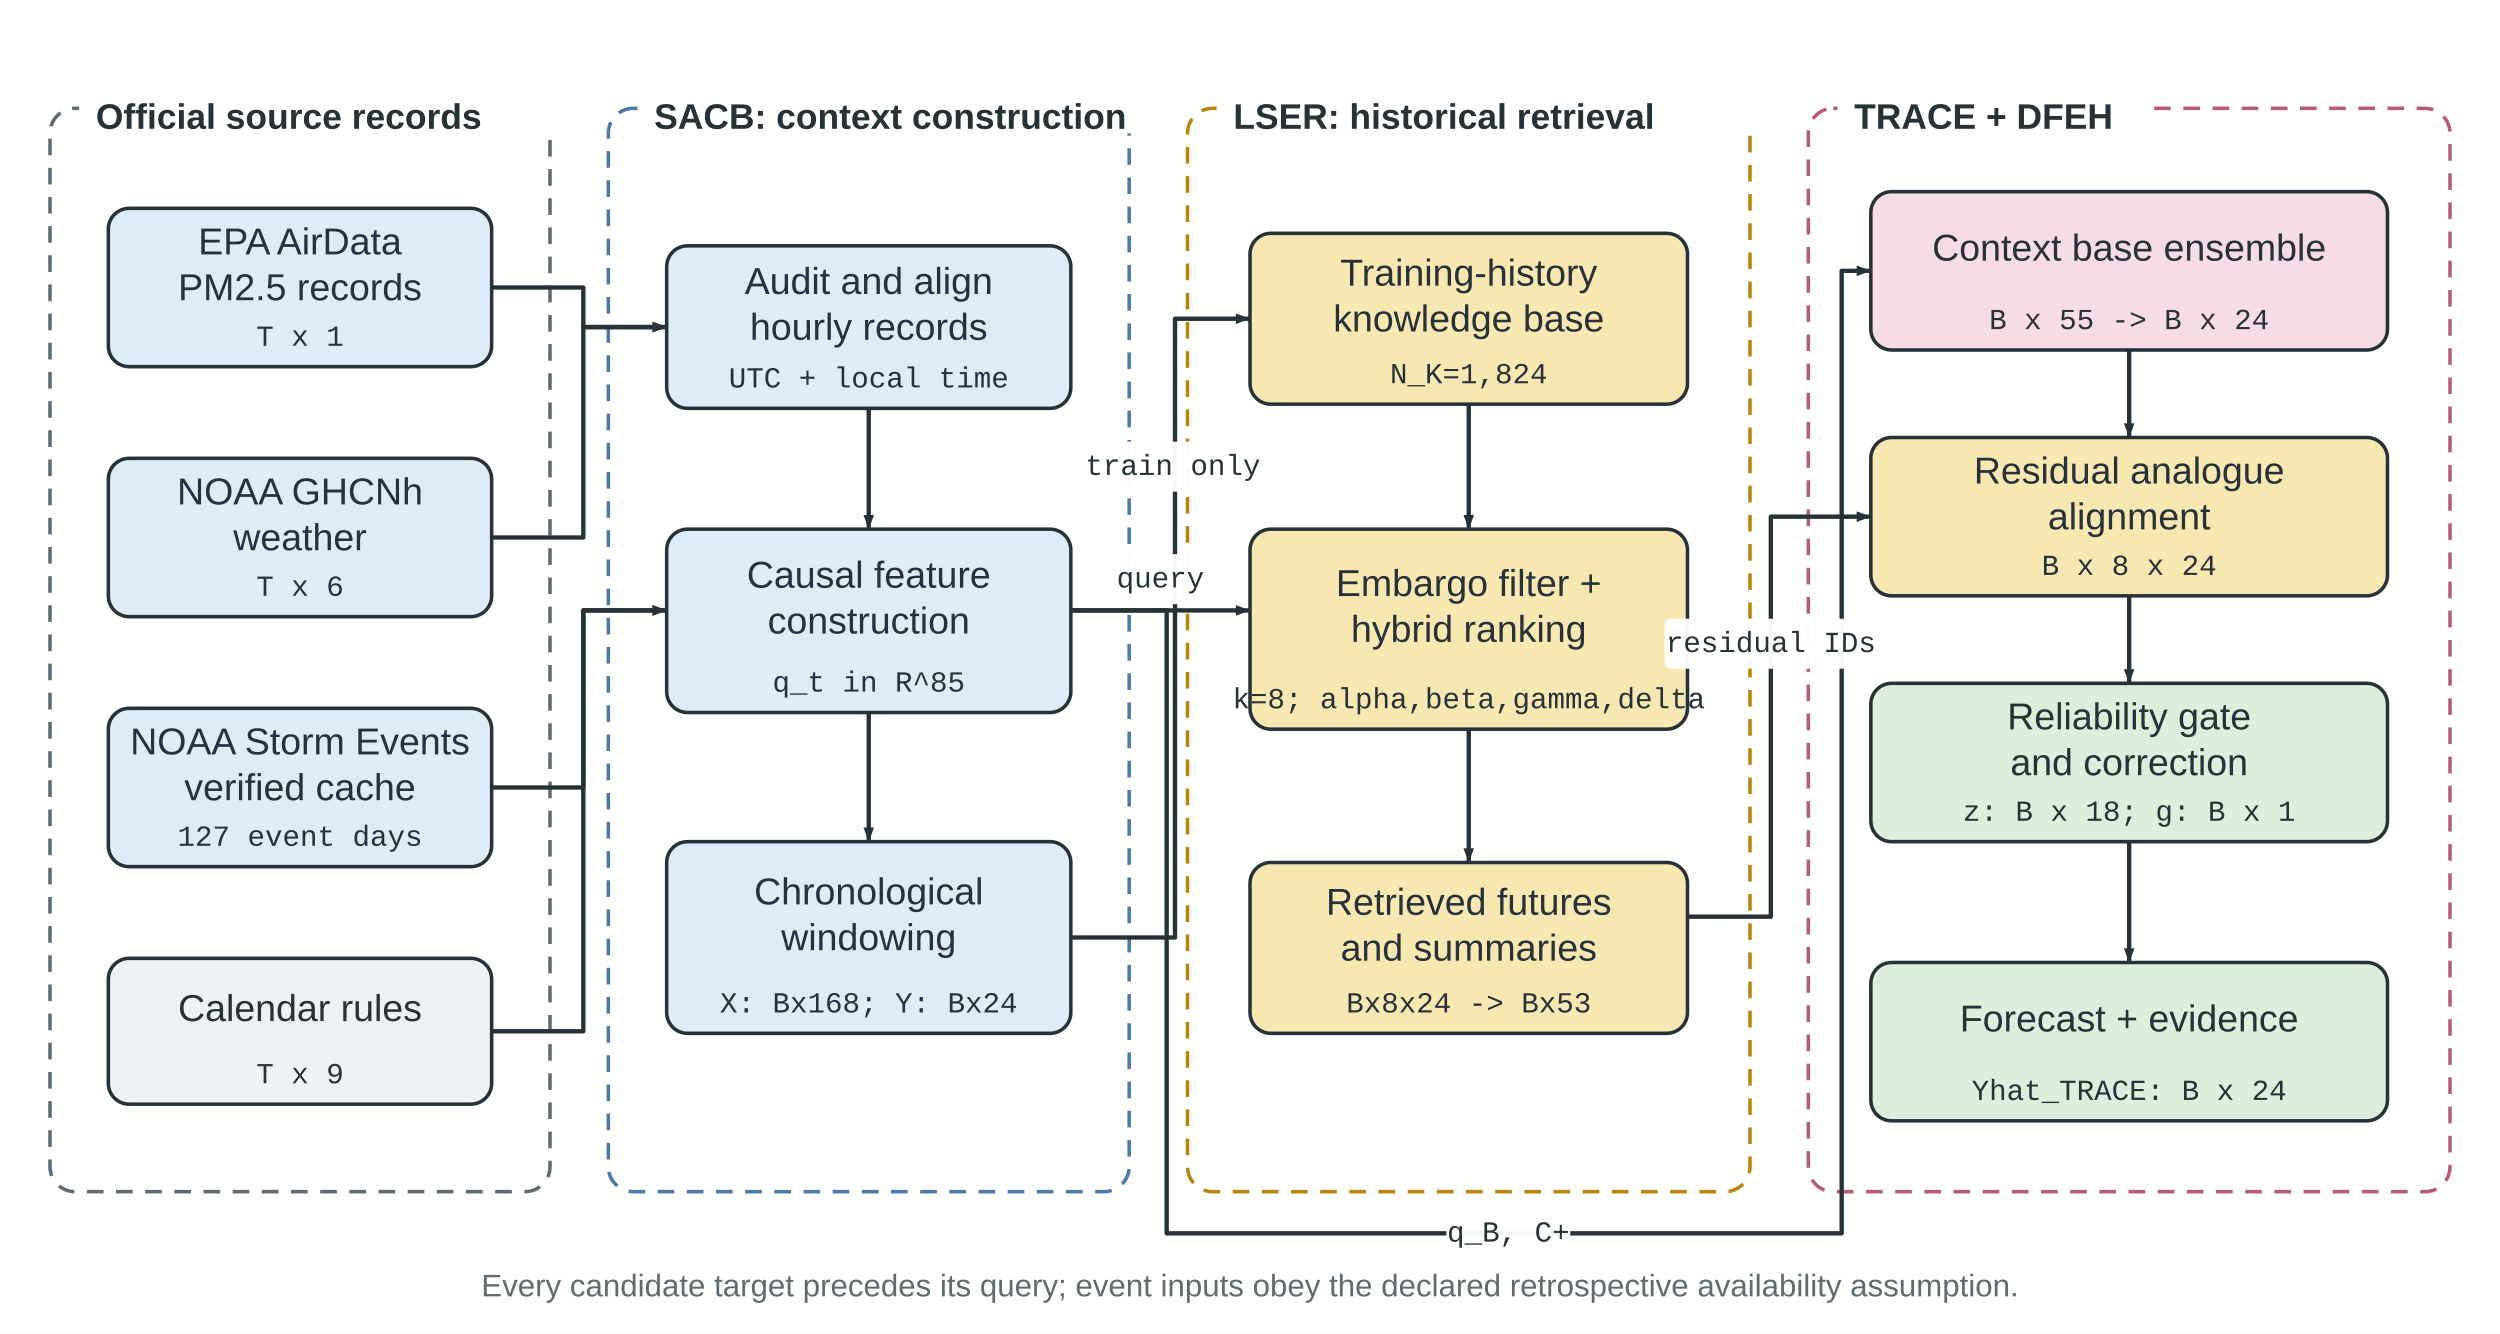
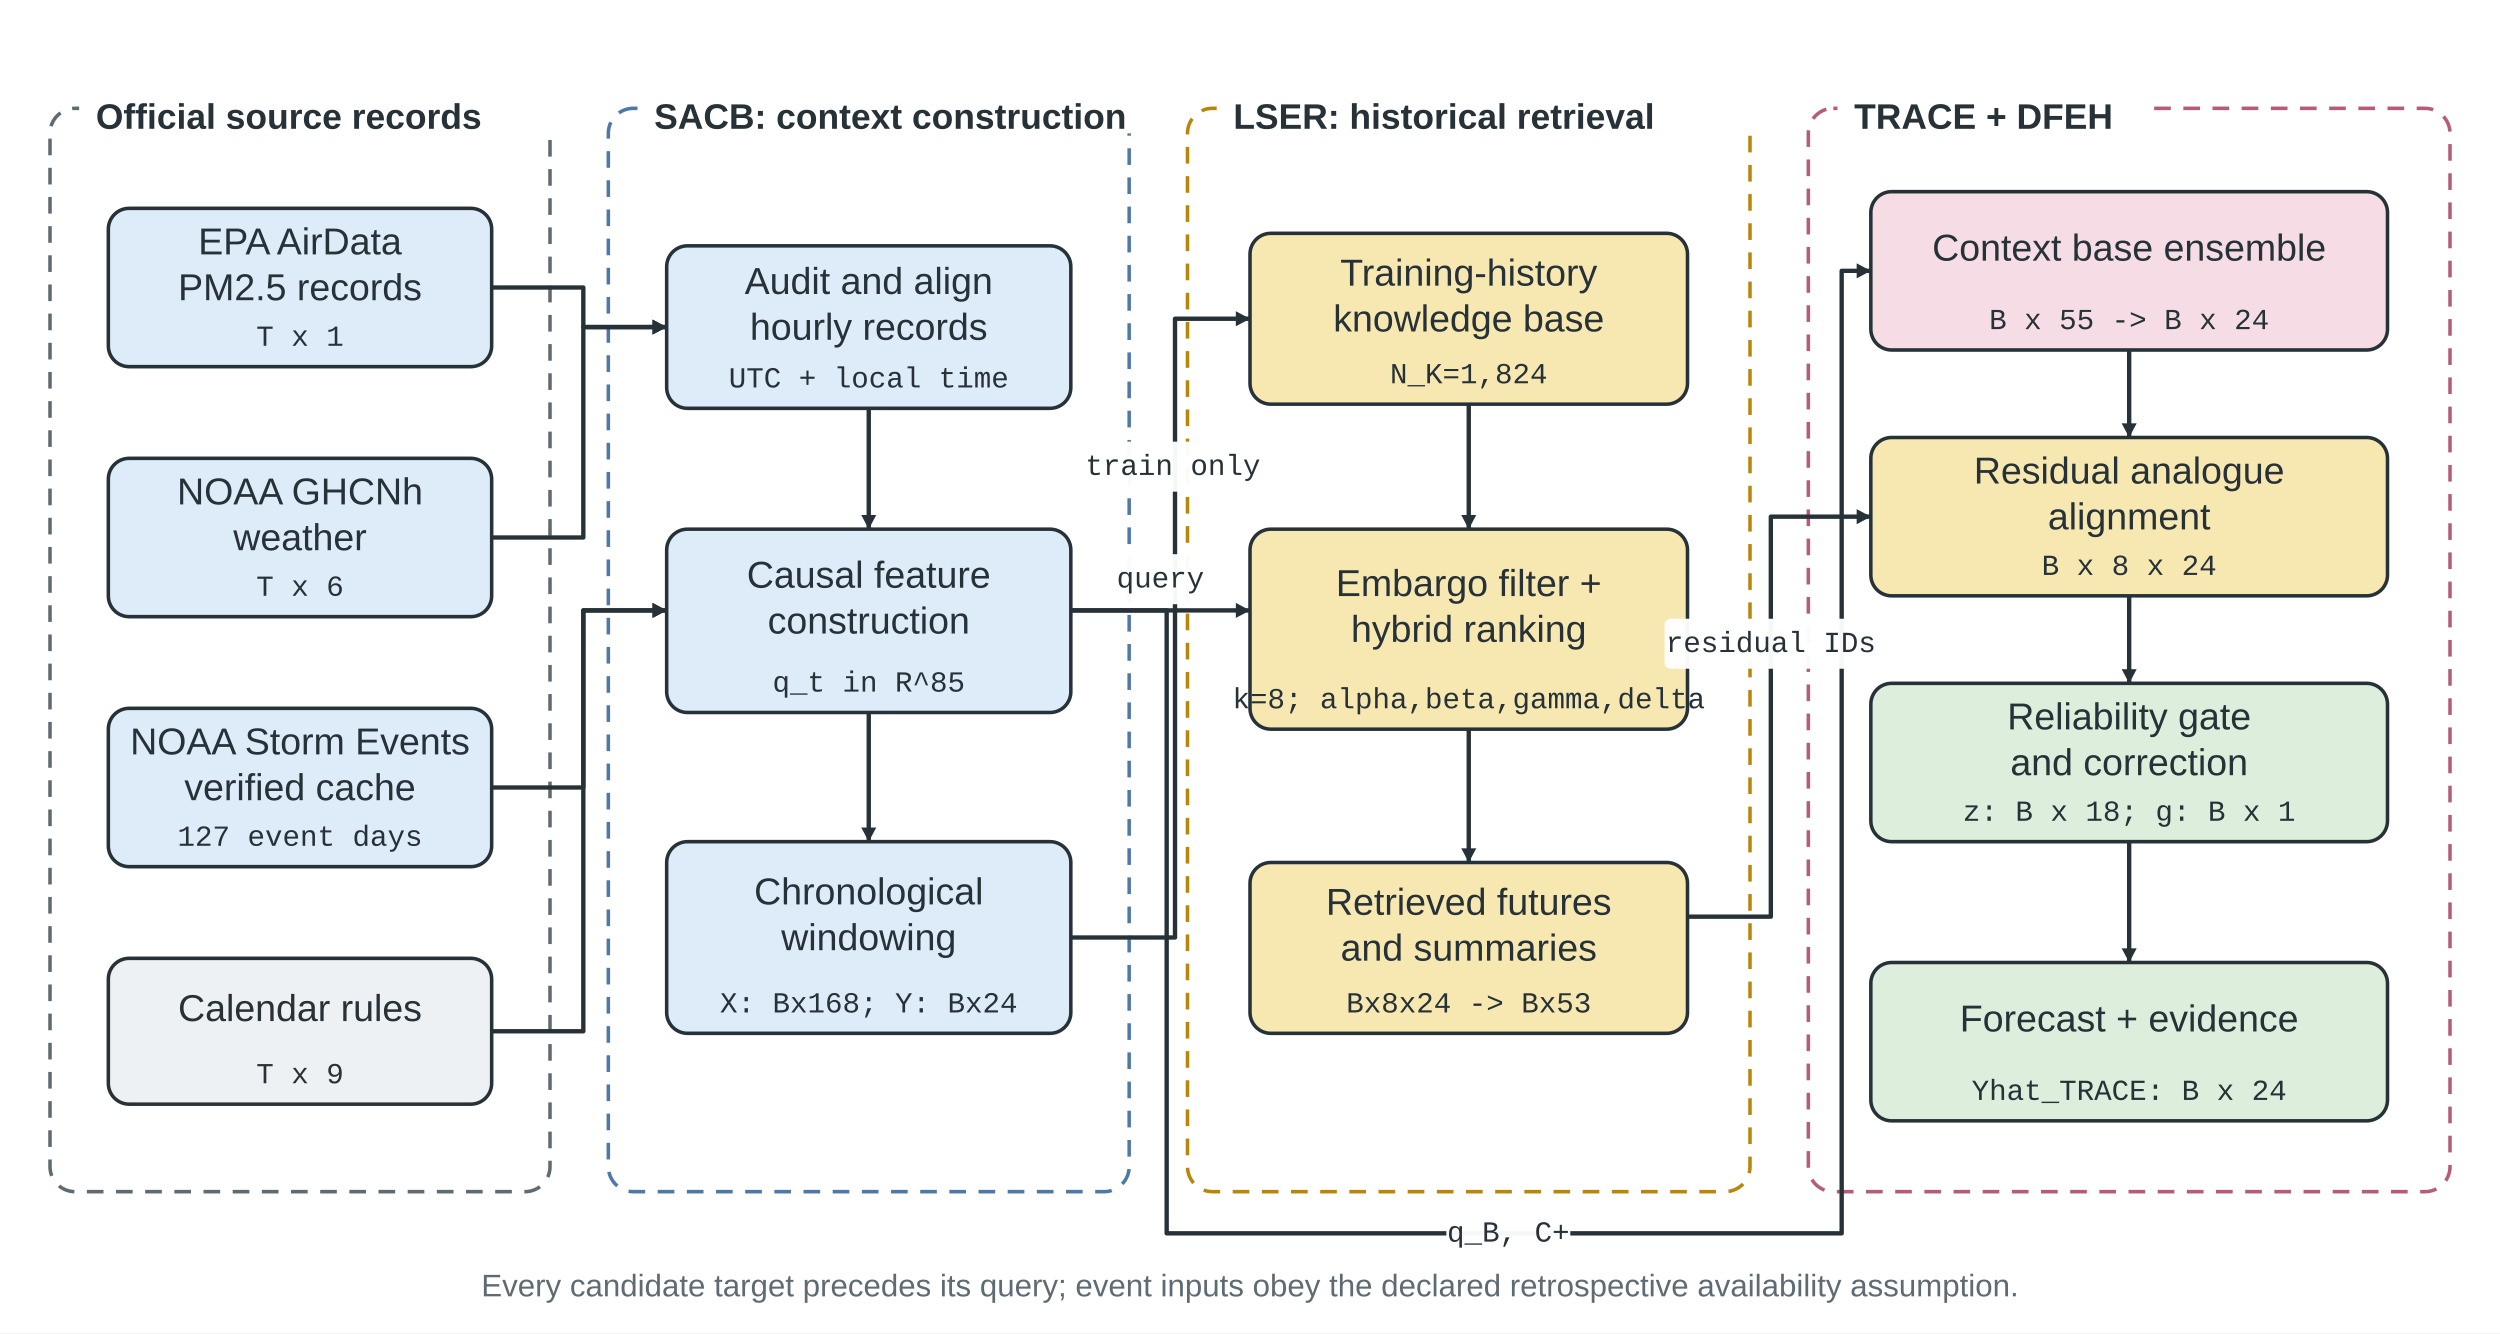
<svg xmlns="http://www.w3.org/2000/svg" width="1200" height="640" viewBox="0 0 1200 640" role="img" aria-label="TRACE-RAF end-to-end pipeline">
  <defs>
-     <marker id="arrow" viewBox="0 0 10 10" refX="9" refY="5" markerWidth="8.5" markerHeight="8.5" markerUnits="userSpaceOnUse" orient="auto">
-       <path d="M 1 2 L 9 5 L 1 8 Z" fill="#263238" />
+     <marker id="arrow" viewBox="0 0 10 10" refX="9" refY="5" markerWidth="8.5" markerHeight="10" markerUnits="userSpaceOnUse" orient="auto">
+       <path d="M 1 0.75 L 9 5 L 1 9.25 Z" fill="#263238" />
    </marker>
    <style>
.label{font-family:Arial,Helvetica,sans-serif;font-size:18px;fill:#263238}
.small{font-family:Arial,Helvetica,sans-serif;font-size:15px;fill:#5F6B73}
.mono{font-family:Consolas,'Courier New',monospace;font-size:14px;fill:#263238}
.group{font-family:Arial,Helvetica,sans-serif;font-size:17px;font-weight:700;fill:#263238}
.title{font-family:Arial,Helvetica,sans-serif;font-size:21px;font-weight:700;fill:#263238}
</style>
  </defs>
  <rect x="0" y="0" width="1200" height="640" fill="#FFFFFF" />
  <rect x="24" y="52" width="240" height="520" rx="12" fill="none" stroke="#5F6B73" stroke-width="1.7" stroke-dasharray="8 6" />
  <rect x="38" y="40" width="230" height="24" fill="#FFFFFF" />
  <rect x="292" y="52" width="250" height="520" rx="12" fill="none" stroke="#4E79A7" stroke-width="1.7" stroke-dasharray="8 6" />
  <rect x="306" y="40" width="260" height="24" fill="#FFFFFF" />
  <rect x="570" y="52" width="270" height="520" rx="12" fill="none" stroke="#B8860B" stroke-width="1.7" stroke-dasharray="8 6" />
  <rect x="584" y="40" width="260" height="24" fill="#FFFFFF" />
  <rect x="868" y="52" width="308" height="520" rx="12" fill="none" stroke="#B55C7A" stroke-width="1.7" stroke-dasharray="8 6" />
  <rect x="882" y="40" width="150" height="24" fill="#FFFFFF" />
  <polyline points="236,138 280,138 280,157 320,157" fill="none" stroke="#263238" stroke-width="2.1" stroke-linejoin="round" stroke-linecap="round" marker-end="url(#arrow)" />
  <polyline points="236,258 280,258 280,157 320,157" fill="none" stroke="#263238" stroke-width="2.1" stroke-linejoin="round" stroke-linecap="round" marker-end="url(#arrow)" />
  <polyline points="236,378 280,378 280,293 320,293" fill="none" stroke="#263238" stroke-width="2.1" stroke-linejoin="round" stroke-linecap="round" marker-end="url(#arrow)" />
  <polyline points="236,495 280,495 280,293 320,293" fill="none" stroke="#263238" stroke-width="2.1" stroke-linejoin="round" stroke-linecap="round" marker-end="url(#arrow)" />
  <polyline points="417,196 417,254" fill="none" stroke="#263238" stroke-width="2.1" stroke-linejoin="round" stroke-linecap="round" marker-end="url(#arrow)" />
  <polyline points="417,342 417,404" fill="none" stroke="#263238" stroke-width="2.1" stroke-linejoin="round" stroke-linecap="round" marker-end="url(#arrow)" />
  <polyline points="514,450 564,450 564,153 600,153" fill="none" stroke="#263238" stroke-width="2.1" stroke-linejoin="round" stroke-linecap="round" marker-end="url(#arrow)" />
  <polyline points="514,293 600,293" fill="none" stroke="#263238" stroke-width="2.1" stroke-linejoin="round" stroke-linecap="round" marker-end="url(#arrow)" />
  <polyline points="705,194 705,254" fill="none" stroke="#263238" stroke-width="2.1" stroke-linejoin="round" stroke-linecap="round" marker-end="url(#arrow)" />
  <polyline points="705,350 705,414" fill="none" stroke="#263238" stroke-width="2.1" stroke-linejoin="round" stroke-linecap="round" marker-end="url(#arrow)" />
  <polyline points="810,440 850,440 850,248 898,248" fill="none" stroke="#263238" stroke-width="2.1" stroke-linejoin="round" stroke-linecap="round" marker-end="url(#arrow)" />
  <polyline points="514,293 560,293 560,592 884,592 884,130 898,130" fill="none" stroke="#263238" stroke-width="2.1" stroke-linejoin="round" stroke-linecap="round" marker-end="url(#arrow)" />
  <polyline points="1022,168 1022,210" fill="none" stroke="#263238" stroke-width="2.1" stroke-linejoin="round" stroke-linecap="round" marker-end="url(#arrow)" />
  <polyline points="1022,286 1022,328" fill="none" stroke="#263238" stroke-width="2.1" stroke-linejoin="round" stroke-linecap="round" marker-end="url(#arrow)" />
  <polyline points="1022,404 1022,462" fill="none" stroke="#263238" stroke-width="2.1" stroke-linejoin="round" stroke-linecap="round" marker-end="url(#arrow)" />
  <rect x="52" y="100" width="184" height="76" rx="10" fill="#DDECF8" stroke="#263238" stroke-width="1.7" />
  <rect x="52" y="220" width="184" height="76" rx="10" fill="#DDECF8" stroke="#263238" stroke-width="1.7" />
  <rect x="52" y="340" width="184" height="76" rx="10" fill="#DDECF8" stroke="#263238" stroke-width="1.7" />
  <rect x="52" y="460" width="184" height="70" rx="10" fill="#EEF1F3" stroke="#263238" stroke-width="1.7" />
  <rect x="320" y="118" width="194" height="78" rx="10" fill="#DDECF8" stroke="#263238" stroke-width="1.7" />
  <rect x="320" y="254" width="194" height="88" rx="10" fill="#DDECF8" stroke="#263238" stroke-width="1.7" />
  <rect x="320" y="404" width="194" height="92" rx="10" fill="#DDECF8" stroke="#263238" stroke-width="1.7" />
  <rect x="600" y="112" width="210" height="82" rx="10" fill="#F7E8B2" stroke="#263238" stroke-width="1.7" />
  <rect x="600" y="254" width="210" height="96" rx="10" fill="#F7E8B2" stroke="#263238" stroke-width="1.7" />
  <rect x="600" y="414" width="210" height="82" rx="10" fill="#F7E8B2" stroke="#263238" stroke-width="1.7" />
  <rect x="898" y="92" width="248" height="76" rx="10" fill="#F6DDE5" stroke="#263238" stroke-width="1.7" />
  <rect x="898" y="210" width="248" height="76" rx="10" fill="#F7E8B2" stroke="#263238" stroke-width="1.7" />
  <rect x="898" y="328" width="248" height="76" rx="10" fill="#DDEEDC" stroke="#263238" stroke-width="1.7" />
  <rect x="898" y="462" width="248" height="76" rx="10" fill="#DDEEDC" stroke="#263238" stroke-width="1.7" />
  <rect x="520.5" y="212" width="85.0" height="24" rx="3" fill="#FFFFFF" opacity="0.96" />
  <rect x="533.0" y="266" width="48" height="24" rx="3" fill="#FFFFFF" opacity="0.96" />
  <rect x="799.0" y="297" width="102.0" height="24" rx="3" fill="#FFFFFF" opacity="0.96" />
  <rect x="694.25" y="580" width="59.5" height="24" rx="3" fill="#FFFFFF" opacity="0.96" />
  <text x="46" y="57" class="group" text-anchor="start" dominant-baseline="middle">Official source records</text>
  <text x="144.0" y="117.0" class="label" text-anchor="middle" dominant-baseline="middle">EPA AirData</text>
  <text x="144.0" y="139.0" class="label" text-anchor="middle" dominant-baseline="middle">PM2.5 records</text>
  <text x="144.0" y="162" class="mono" text-anchor="middle" dominant-baseline="middle">T x 1</text>
  <text x="144.0" y="237.0" class="label" text-anchor="middle" dominant-baseline="middle">NOAA GHCNh</text>
  <text x="144.0" y="259.0" class="label" text-anchor="middle" dominant-baseline="middle">weather</text>
  <text x="144.0" y="282" class="mono" text-anchor="middle" dominant-baseline="middle">T x 6</text>
  <text x="144.0" y="357.0" class="label" text-anchor="middle" dominant-baseline="middle">NOAA Storm Events</text>
  <text x="144.0" y="379.0" class="label" text-anchor="middle" dominant-baseline="middle">verified cache</text>
  <text x="144.0" y="402" class="mono" text-anchor="middle" dominant-baseline="middle">127 event days</text>
  <text x="144.0" y="485.0" class="label" text-anchor="middle" dominant-baseline="middle">Calendar rules</text>
  <text x="144.0" y="516" class="mono" text-anchor="middle" dominant-baseline="middle">T x 9</text>
  <text x="314" y="57" class="group" text-anchor="start" dominant-baseline="middle">SACB: context construction</text>
  <text x="417.0" y="136.0" class="label" text-anchor="middle" dominant-baseline="middle">Audit and align</text>
  <text x="417.0" y="158.0" class="label" text-anchor="middle" dominant-baseline="middle">hourly records</text>
  <text x="417.0" y="182" class="mono" text-anchor="middle" dominant-baseline="middle">UTC + local time</text>
  <text x="417.0" y="277.0" class="label" text-anchor="middle" dominant-baseline="middle">Causal feature</text>
  <text x="417.0" y="299.0" class="label" text-anchor="middle" dominant-baseline="middle">construction</text>
  <text x="417.0" y="328" class="mono" text-anchor="middle" dominant-baseline="middle">q_t in R^85</text>
  <text x="417.0" y="429.0" class="label" text-anchor="middle" dominant-baseline="middle">Chronological</text>
  <text x="417.0" y="451.0" class="label" text-anchor="middle" dominant-baseline="middle">windowing</text>
  <text x="417.0" y="482" class="mono" text-anchor="middle" dominant-baseline="middle">X: Bx168; Y: Bx24</text>
  <text x="592" y="57" class="group" text-anchor="start" dominant-baseline="middle">LSER: historical retrieval</text>
  <text x="705.0" y="132.0" class="label" text-anchor="middle" dominant-baseline="middle">Training-history</text>
  <text x="705.0" y="154.0" class="label" text-anchor="middle" dominant-baseline="middle">knowledge base</text>
  <text x="705.0" y="180" class="mono" text-anchor="middle" dominant-baseline="middle">N_K=1,824</text>
  <text x="705.0" y="281.0" class="label" text-anchor="middle" dominant-baseline="middle">Embargo filter +</text>
  <text x="705.0" y="303.0" class="label" text-anchor="middle" dominant-baseline="middle">hybrid ranking</text>
  <text x="705.0" y="336" class="mono" text-anchor="middle" dominant-baseline="middle">k=8; alpha,beta,gamma,delta</text>
  <text x="705.0" y="434.0" class="label" text-anchor="middle" dominant-baseline="middle">Retrieved futures</text>
  <text x="705.0" y="456.0" class="label" text-anchor="middle" dominant-baseline="middle">and summaries</text>
  <text x="705.0" y="482" class="mono" text-anchor="middle" dominant-baseline="middle">Bx8x24 -&gt; Bx53</text>
  <text x="563" y="224" class="mono" text-anchor="middle" dominant-baseline="middle">train only</text>
  <text x="557" y="278" class="mono" text-anchor="middle" dominant-baseline="middle">query</text>
  <text x="890" y="57" class="group" text-anchor="start" dominant-baseline="middle">TRACE + DFEH</text>
  <text x="1022.0" y="120.0" class="label" text-anchor="middle" dominant-baseline="middle">Context base ensemble</text>
  <text x="1022.0" y="154" class="mono" text-anchor="middle" dominant-baseline="middle">B x 55 -&gt; B x 24</text>
  <text x="1022.0" y="227.0" class="label" text-anchor="middle" dominant-baseline="middle">Residual analogue</text>
  <text x="1022.0" y="249.0" class="label" text-anchor="middle" dominant-baseline="middle">alignment</text>
  <text x="1022.0" y="272" class="mono" text-anchor="middle" dominant-baseline="middle">B x 8 x 24</text>
  <text x="1022.0" y="345.0" class="label" text-anchor="middle" dominant-baseline="middle">Reliability gate</text>
  <text x="1022.0" y="367.0" class="label" text-anchor="middle" dominant-baseline="middle">and correction</text>
  <text x="1022.0" y="390" class="mono" text-anchor="middle" dominant-baseline="middle">z: B x 18; g: B x 1</text>
  <text x="1022.0" y="490.0" class="label" text-anchor="middle" dominant-baseline="middle">Forecast + evidence</text>
  <text x="1022.0" y="524" class="mono" text-anchor="middle" dominant-baseline="middle">Yhat_TRACE: B x 24</text>
  <text x="850" y="309" class="mono" text-anchor="middle" dominant-baseline="middle">residual IDs</text>
  <text x="724" y="592" class="mono" text-anchor="middle" dominant-baseline="middle">q_B, C+</text>
  <text x="600" y="618" class="small" text-anchor="middle" dominant-baseline="middle">Every candidate target precedes its query; event inputs obey the declared retrospective availability assumption.</text>
</svg>
